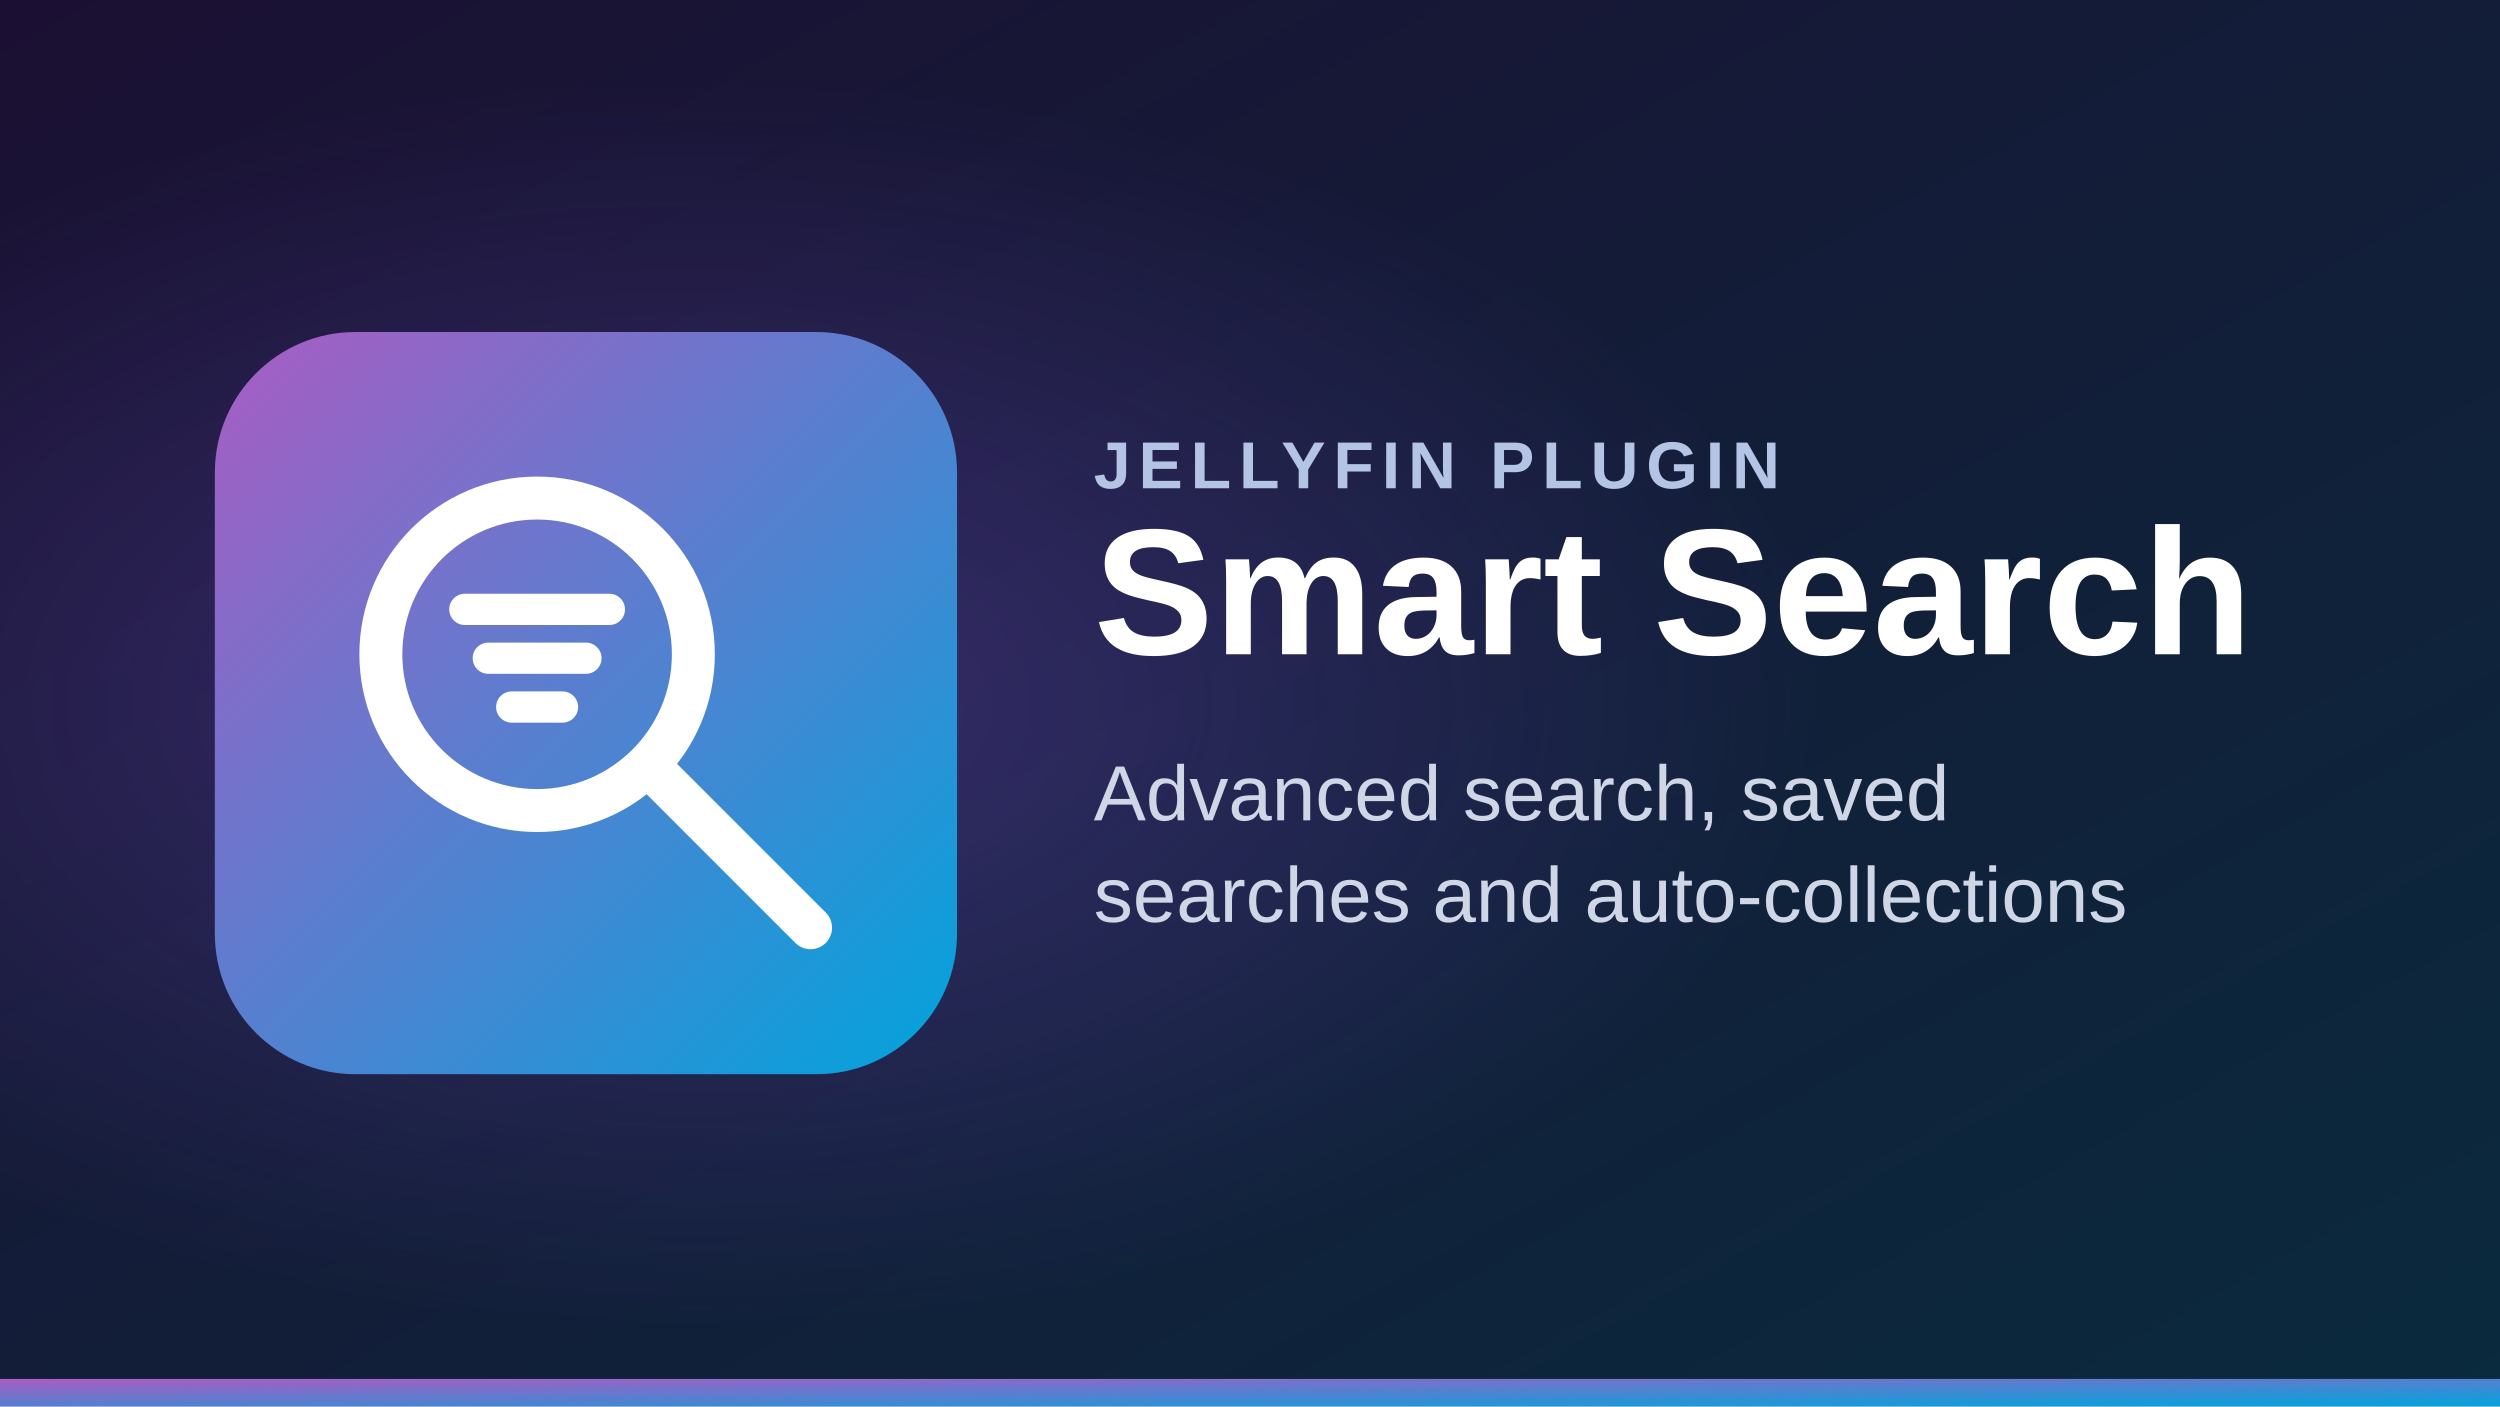
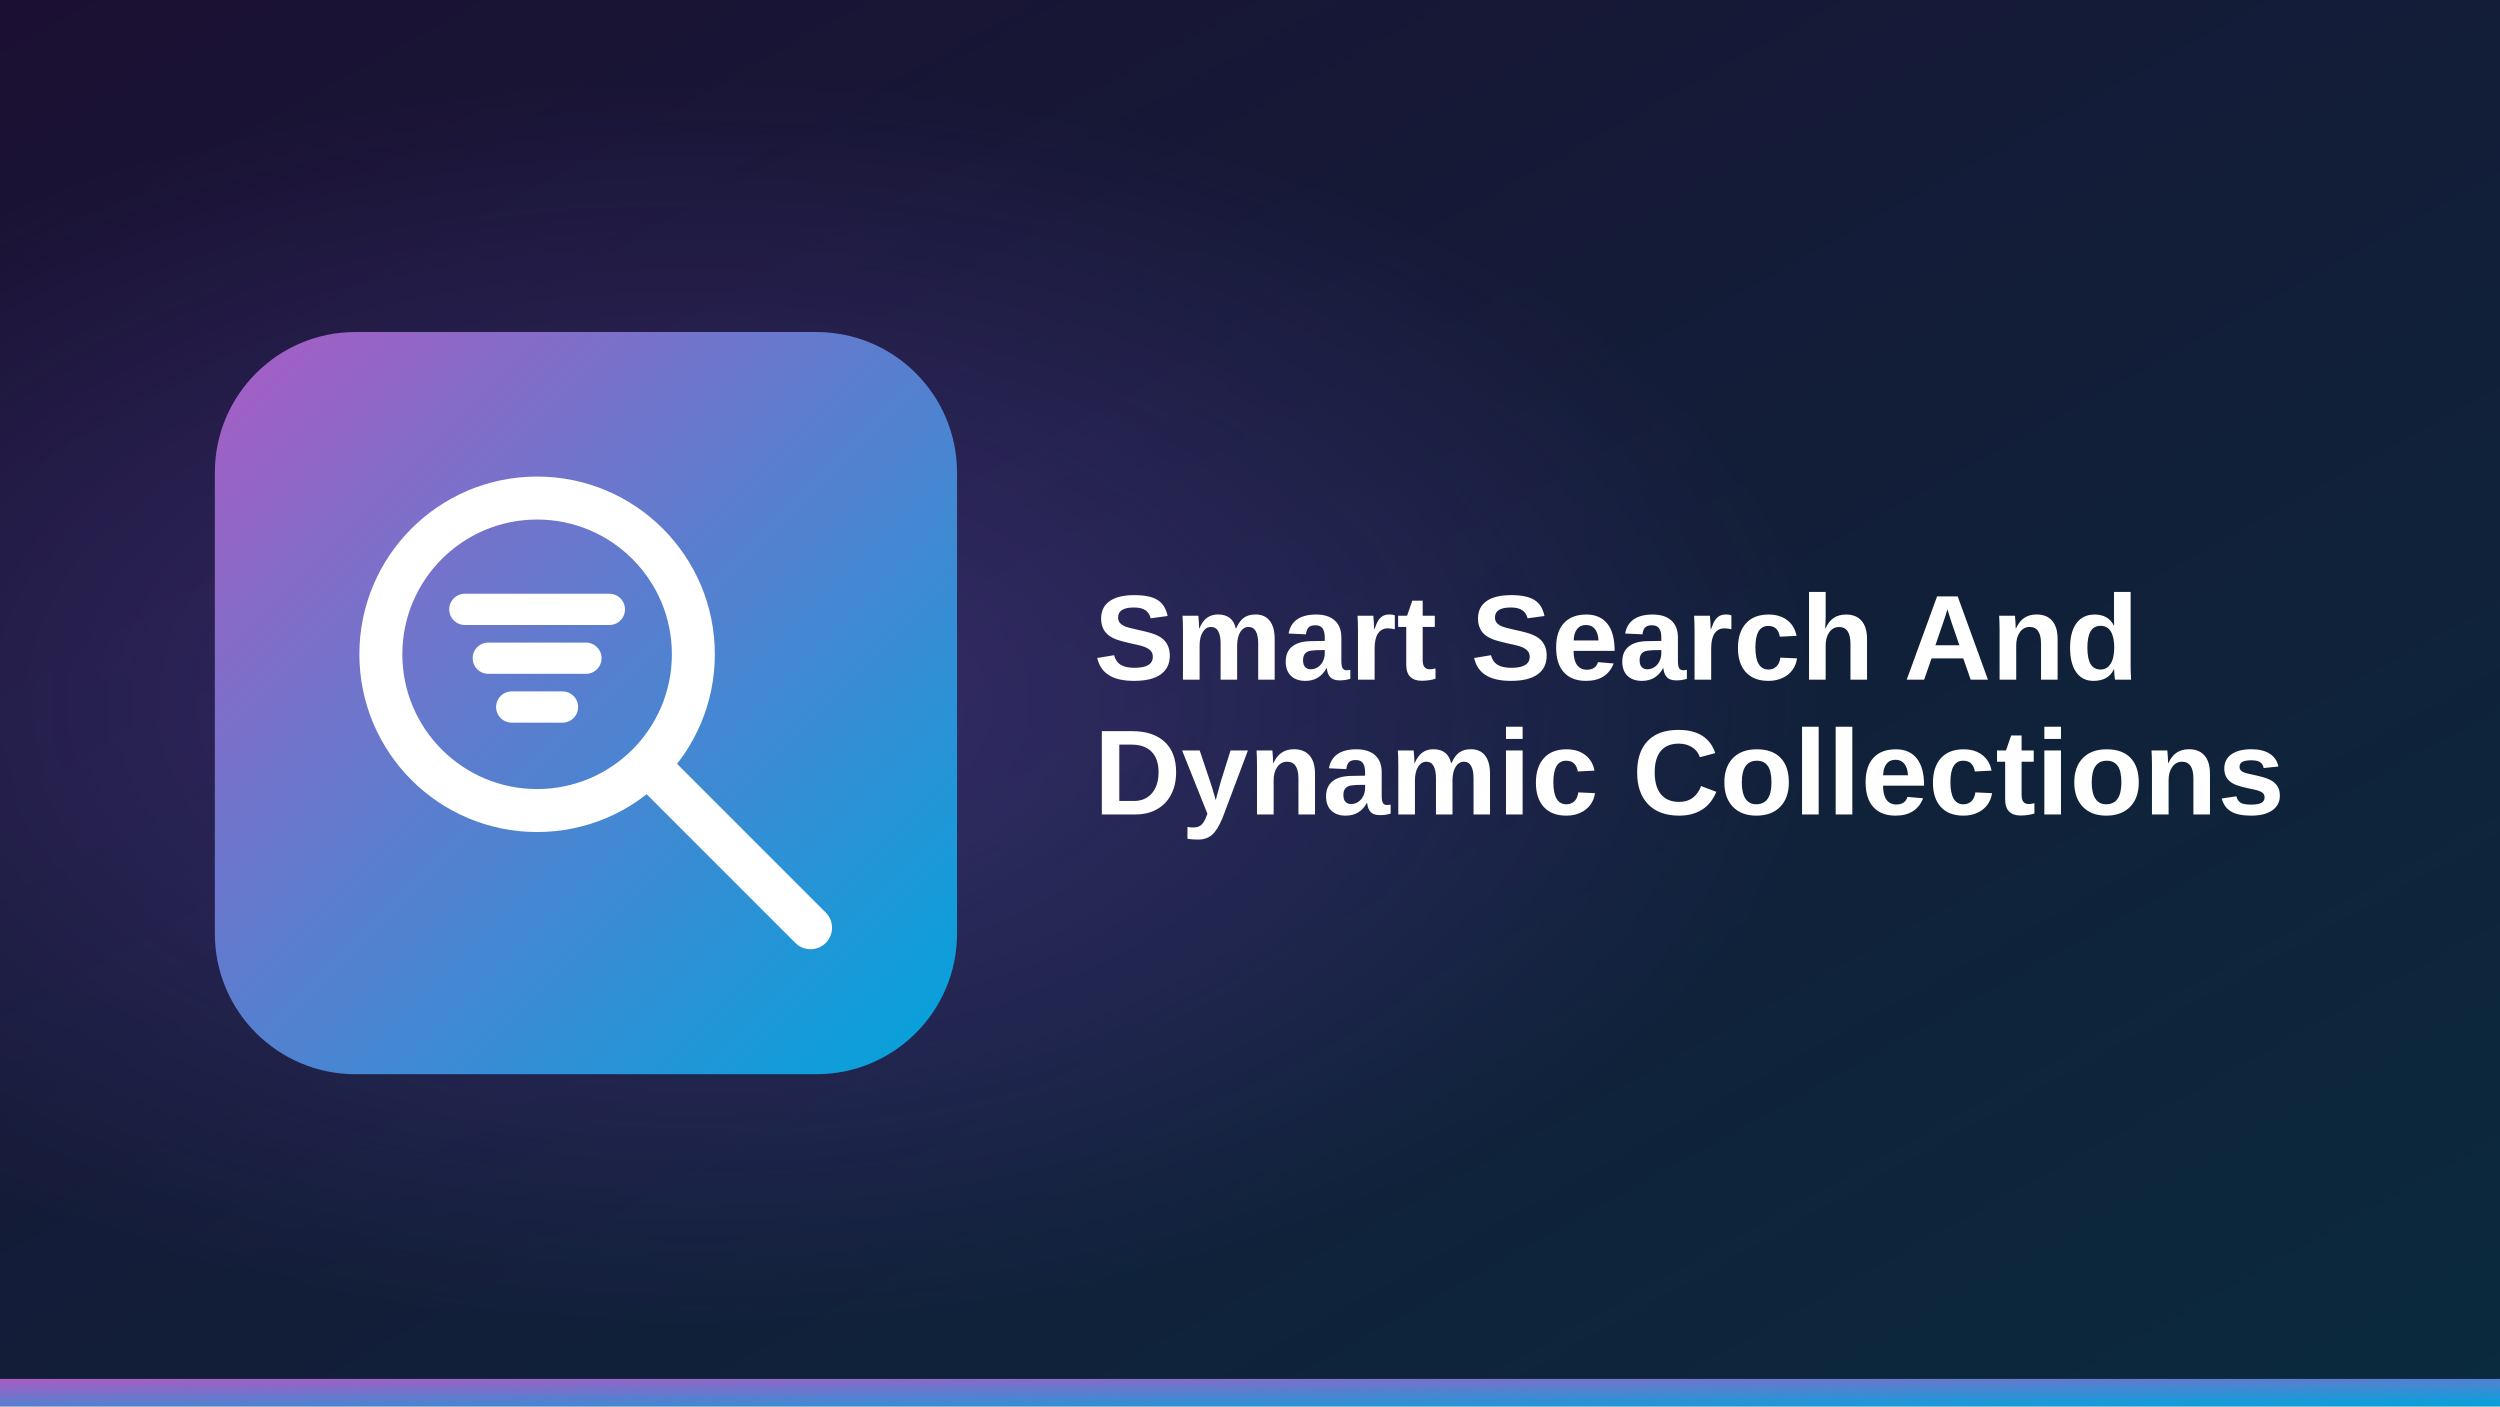
<svg xmlns="http://www.w3.org/2000/svg" width="1280" height="720" viewBox="0 0 1280 720" font-family="Segoe UI, Arial, sans-serif">
  <defs>
    <linearGradient id="bg" x1="0" y1="0" x2="1" y2="1">
      <stop offset="0" stop-color="#1b1033" />
      <stop offset="1" stop-color="#0a2a3d" />
    </linearGradient>
    <linearGradient id="accent" x1="0" y1="0" x2="1" y2="1">
      <stop offset="0" stop-color="#AA5CC3" />
      <stop offset="1" stop-color="#00A4DC" />
    </linearGradient>
    <radialGradient id="glow" cx="0.28" cy="0.5" r="0.45">
      <stop offset="0" stop-color="#7a4fd0" stop-opacity="0.35" />
      <stop offset="1" stop-color="#7a4fd0" stop-opacity="0" />
    </radialGradient>
  </defs>
  <rect width="1280" height="720" fill="url(#bg)" />
  <rect width="1280" height="720" fill="url(#glow)" />
  <rect x="0" y="706" width="1280" height="14" fill="url(#accent)" />
  <rect x="110" y="170" width="380" height="380" rx="72" fill="url(#accent)" />
  <g transform="translate(150,210) scale(1)">
    <circle cx="125" cy="125" r="80" fill="none" stroke="#fff" stroke-width="22" stroke-linecap="round" stroke-linejoin="round" />
    <path fill="none" stroke="#fff" stroke-width="22" stroke-linecap="round" stroke-linejoin="round" d="M185 185 L265 265" />
    <path fill="none" stroke="#fff" stroke-width="16" stroke-linecap="round" d="M88 102 H162 M100 127 H150 M112 152 H138" />
  </g>
-   <text x="560" y="335" font-size="92" font-weight="700" fill="#fff">Smart Search</text>
-   <text x="560" y="420" font-size="40" fill="#cfd6e6">Advanced search, saved</text>
-   <text x="560" y="472" font-size="40" fill="#cfd6e6">searches and auto-collections</text>
-   <text x="560" y="250" font-size="34" font-weight="600" letter-spacing="4" fill="#b4c4e4">JELLYFIN PLUGIN</text>
+   <text x="560" y="348" font-size="62" font-weight="700" fill="#fff">Smart Search And</text>
+   <text x="560" y="417" font-size="62" font-weight="700" fill="#fff">Dynamic Collections</text>
</svg>
